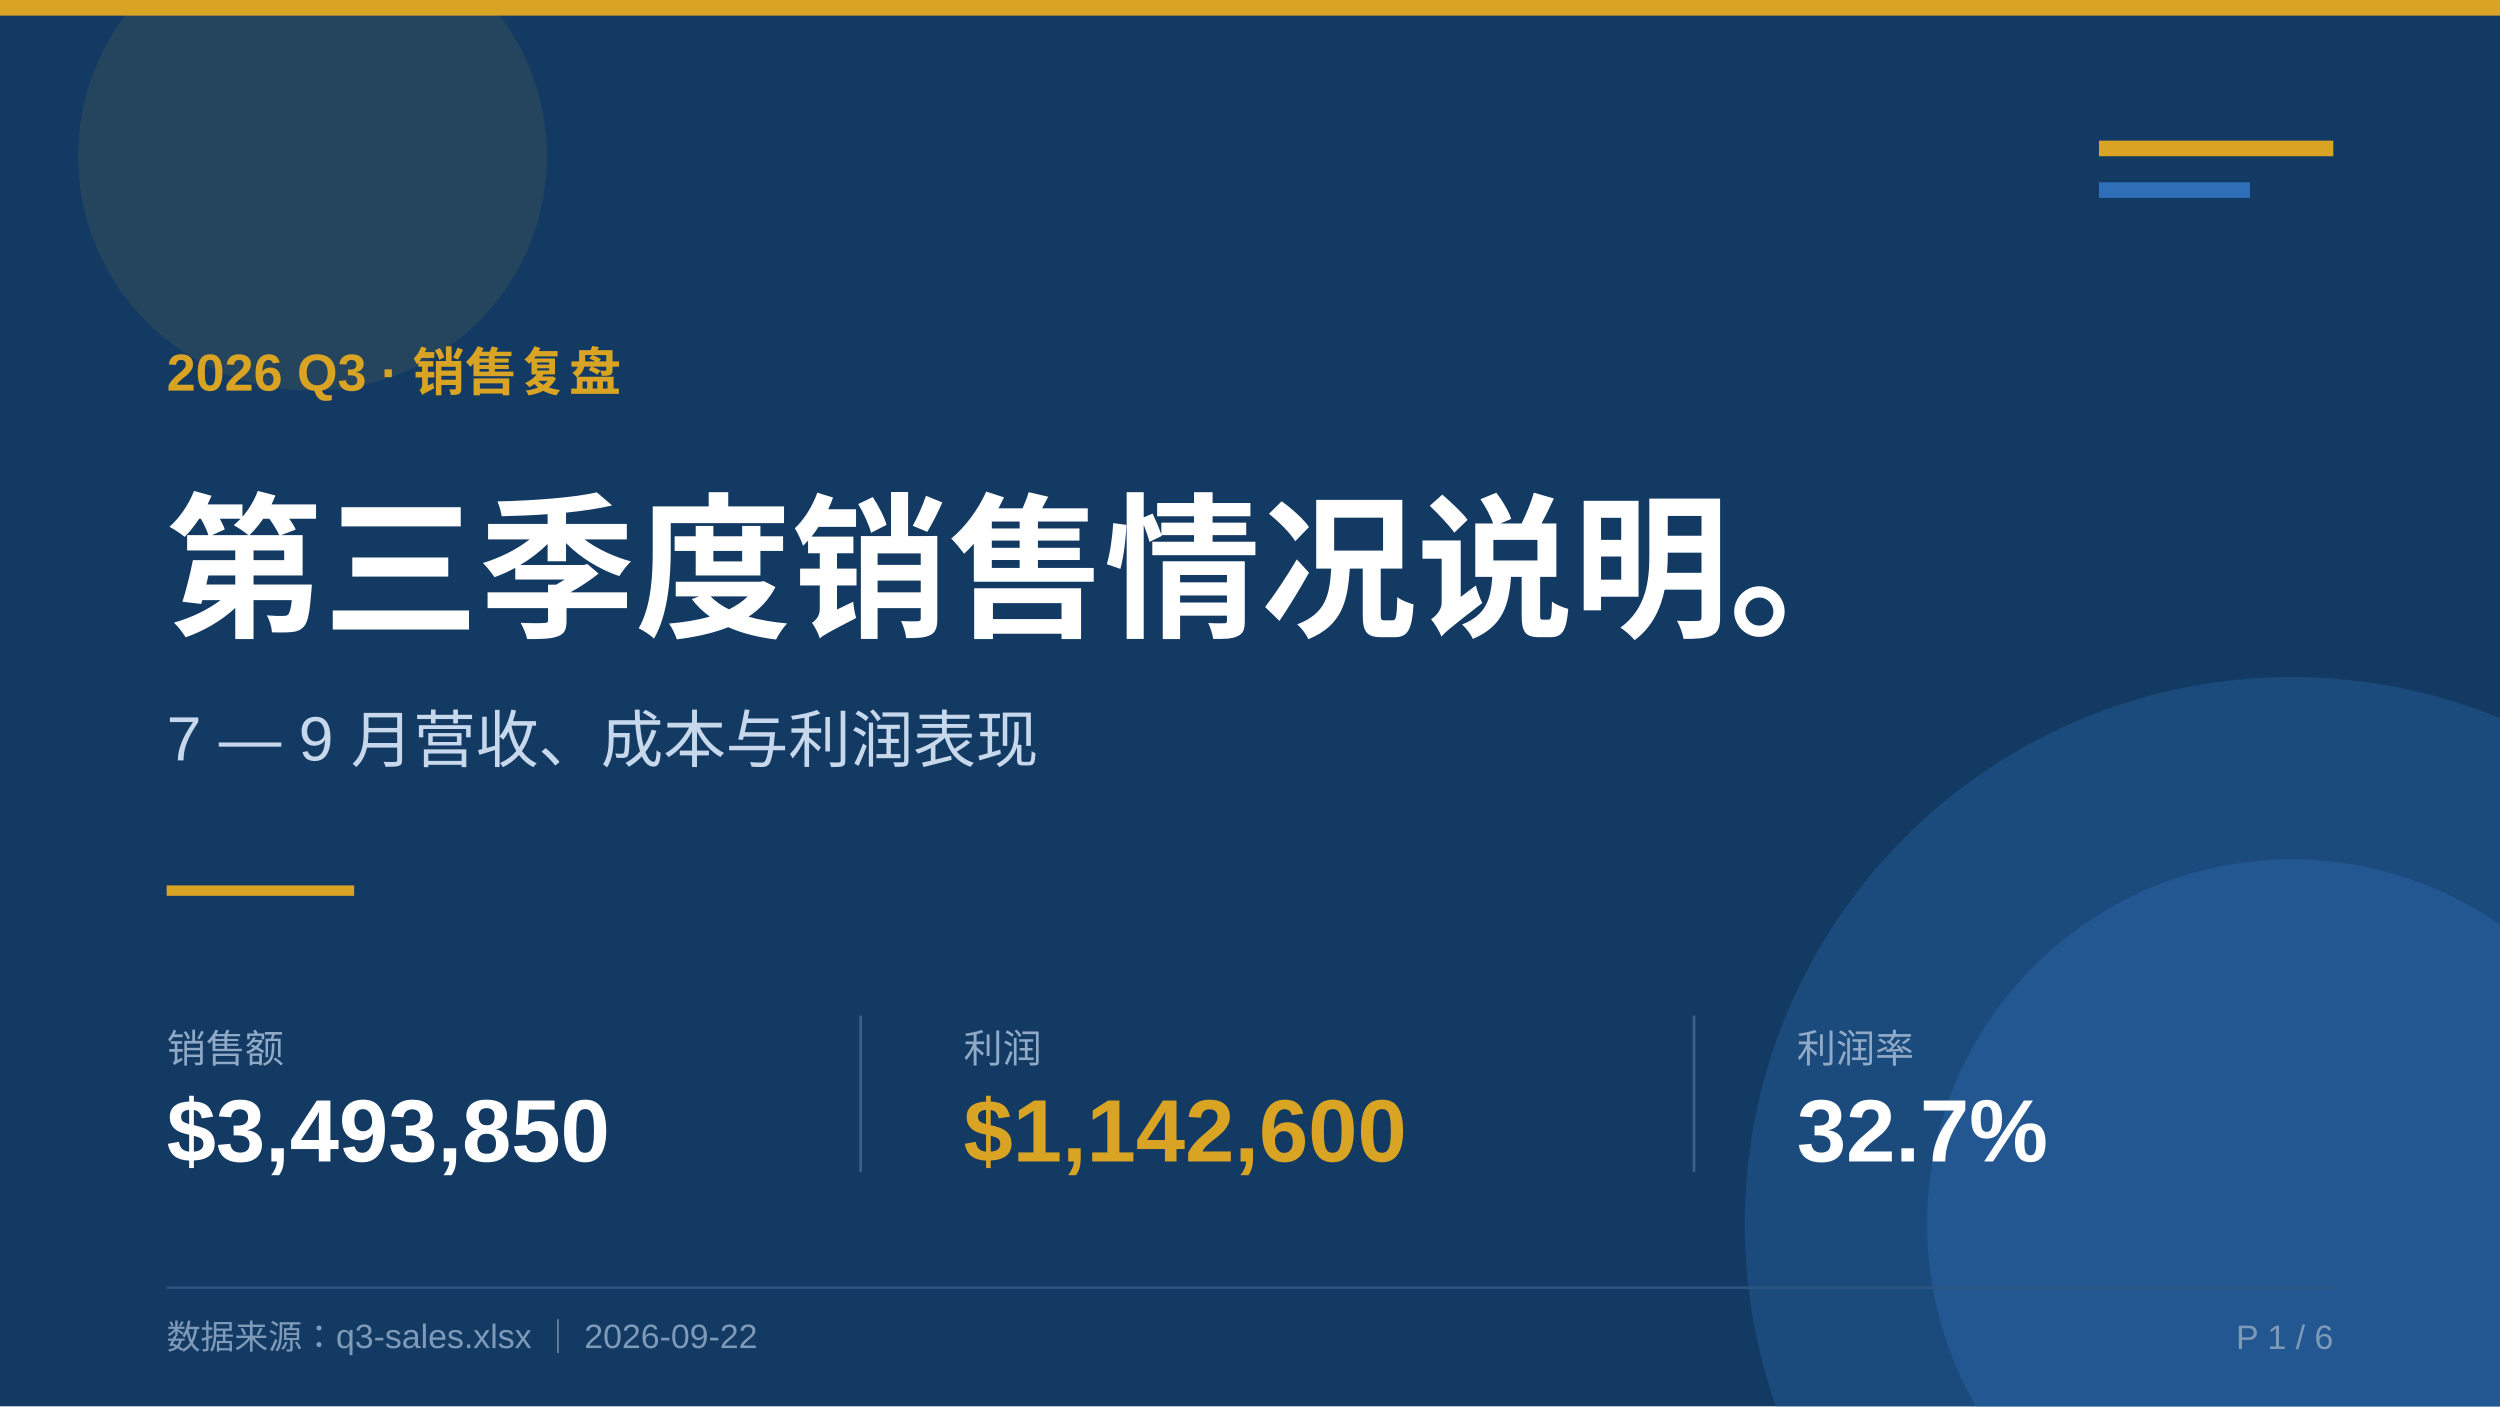
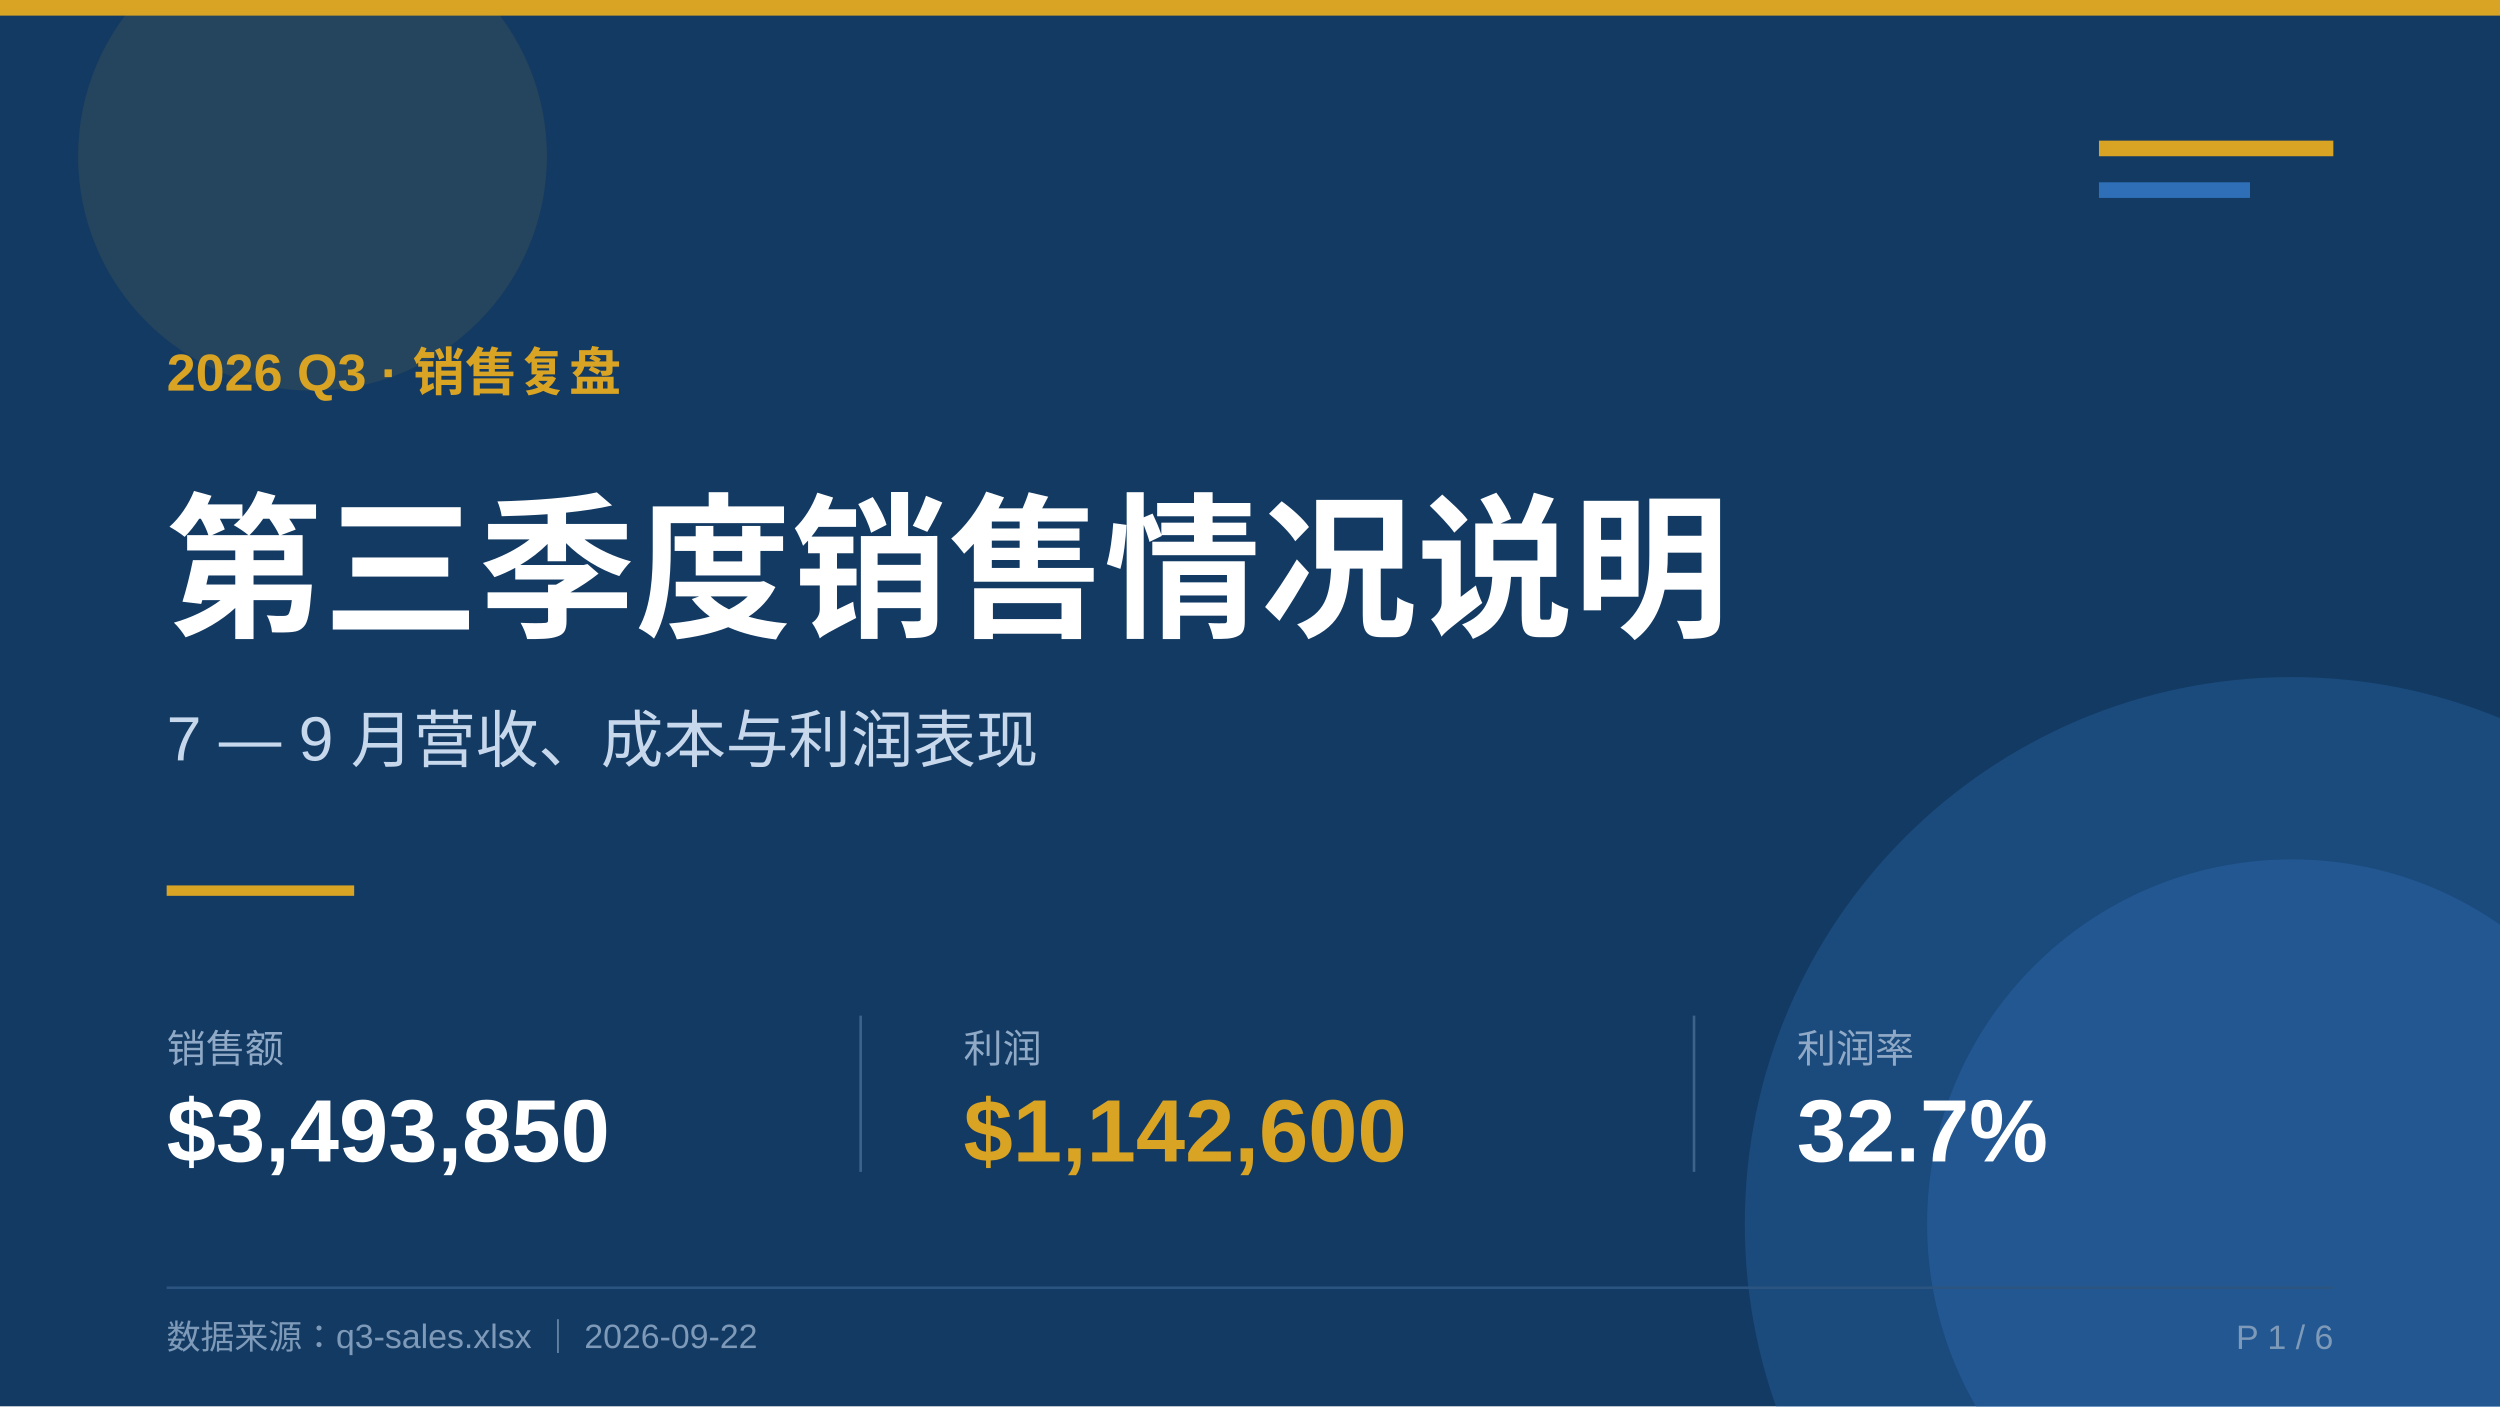
<svg xmlns="http://www.w3.org/2000/svg" width="960" height="540" viewBox="0 0 960 540">
  <rect x="0" y="0" width="960" height="540" fill="#123A63" />
  <rect x="0" y="0" width="960" height="6" fill="#D9A324" />
  <circle cx="880" cy="470" r="210" fill="#2E6FB7" opacity="0.30" />
  <circle cx="880" cy="470" r="140" fill="#2E6FB7" opacity="0.35" />
  <circle cx="120" cy="60" r="90" fill="#D9A324" opacity="0.10" />
  <rect x="806" y="54" width="90" height="6" fill="#D9A324" />
  <rect x="806" y="70" width="58" height="6" fill="#2E6FB7" />
  <text x="64" y="150" font-family="'PingFang SC','Hiragino Sans GB','Microsoft YaHei',Arial,sans-serif" font-size="20" font-weight="600" fill="#D9A324">2026 Q3 · 销售复盘</text>
-   <text x="64" y="240" font-family="'PingFang SC','Hiragino Sans GB','Microsoft YaHei',Arial,sans-serif" font-size="60" font-weight="700" fill="#FFFFFF">第三季度销售情况说明。</text>
+   <text x="64" y="240" font-family="'PingFang SC','Hiragino Sans GB','Microsoft YaHei',Arial,sans-serif" font-size="60" font-weight="700" fill="#FFFFFF">第三季度销售情况说明</text>
  <text x="64" y="292" font-family="'PingFang SC','Hiragino Sans GB','Microsoft YaHei',Arial,sans-serif" font-size="24" fill="#C8D8EC">7 — 9 月营收、成本与利润表现</text>
  <rect x="64" y="340" width="72" height="4" fill="#D9A324" />
  <text x="64" y="408" font-family="'PingFang SC','Hiragino Sans GB','Microsoft YaHei',Arial,sans-serif" font-size="15" fill="#8FA9C6">销售额</text>
  <text x="64" y="446" font-family="'PingFang SC','Hiragino Sans GB','Microsoft YaHei',Arial,sans-serif" font-size="34" font-weight="700" fill="#FFFFFF">$3,493,850</text>
  <rect x="330" y="390" width="1" height="60" fill="#3E638A" />
  <text x="370" y="408" font-family="'PingFang SC','Hiragino Sans GB','Microsoft YaHei',Arial,sans-serif" font-size="15" fill="#8FA9C6">利润</text>
  <text x="370" y="446" font-family="'PingFang SC','Hiragino Sans GB','Microsoft YaHei',Arial,sans-serif" font-size="34" font-weight="700" fill="#D9A324">$1,142,600</text>
  <rect x="650" y="390" width="1" height="60" fill="#3E638A" />
  <text x="690" y="408" font-family="'PingFang SC','Hiragino Sans GB','Microsoft YaHei',Arial,sans-serif" font-size="15" fill="#8FA9C6">利润率</text>
  <text x="690" y="446" font-family="'PingFang SC','Hiragino Sans GB','Microsoft YaHei',Arial,sans-serif" font-size="34" font-weight="700" fill="#FFFFFF">32.7%</text>
  <rect x="64" y="494" width="832" height="1" fill="#2C5480" />
  <text x="64" y="518" font-family="'PingFang SC','Hiragino Sans GB','Microsoft YaHei',Arial,sans-serif" font-size="13" fill="#7E9AB8">数据来源：q3-sales.xlsx ｜ 2026-09-22</text>
  <text x="896" y="518" text-anchor="end" font-family="'PingFang SC','Hiragino Sans GB','Microsoft YaHei',Arial,sans-serif" font-size="13" fill="#7E9AB8">P 1 / 6</text>
</svg>
